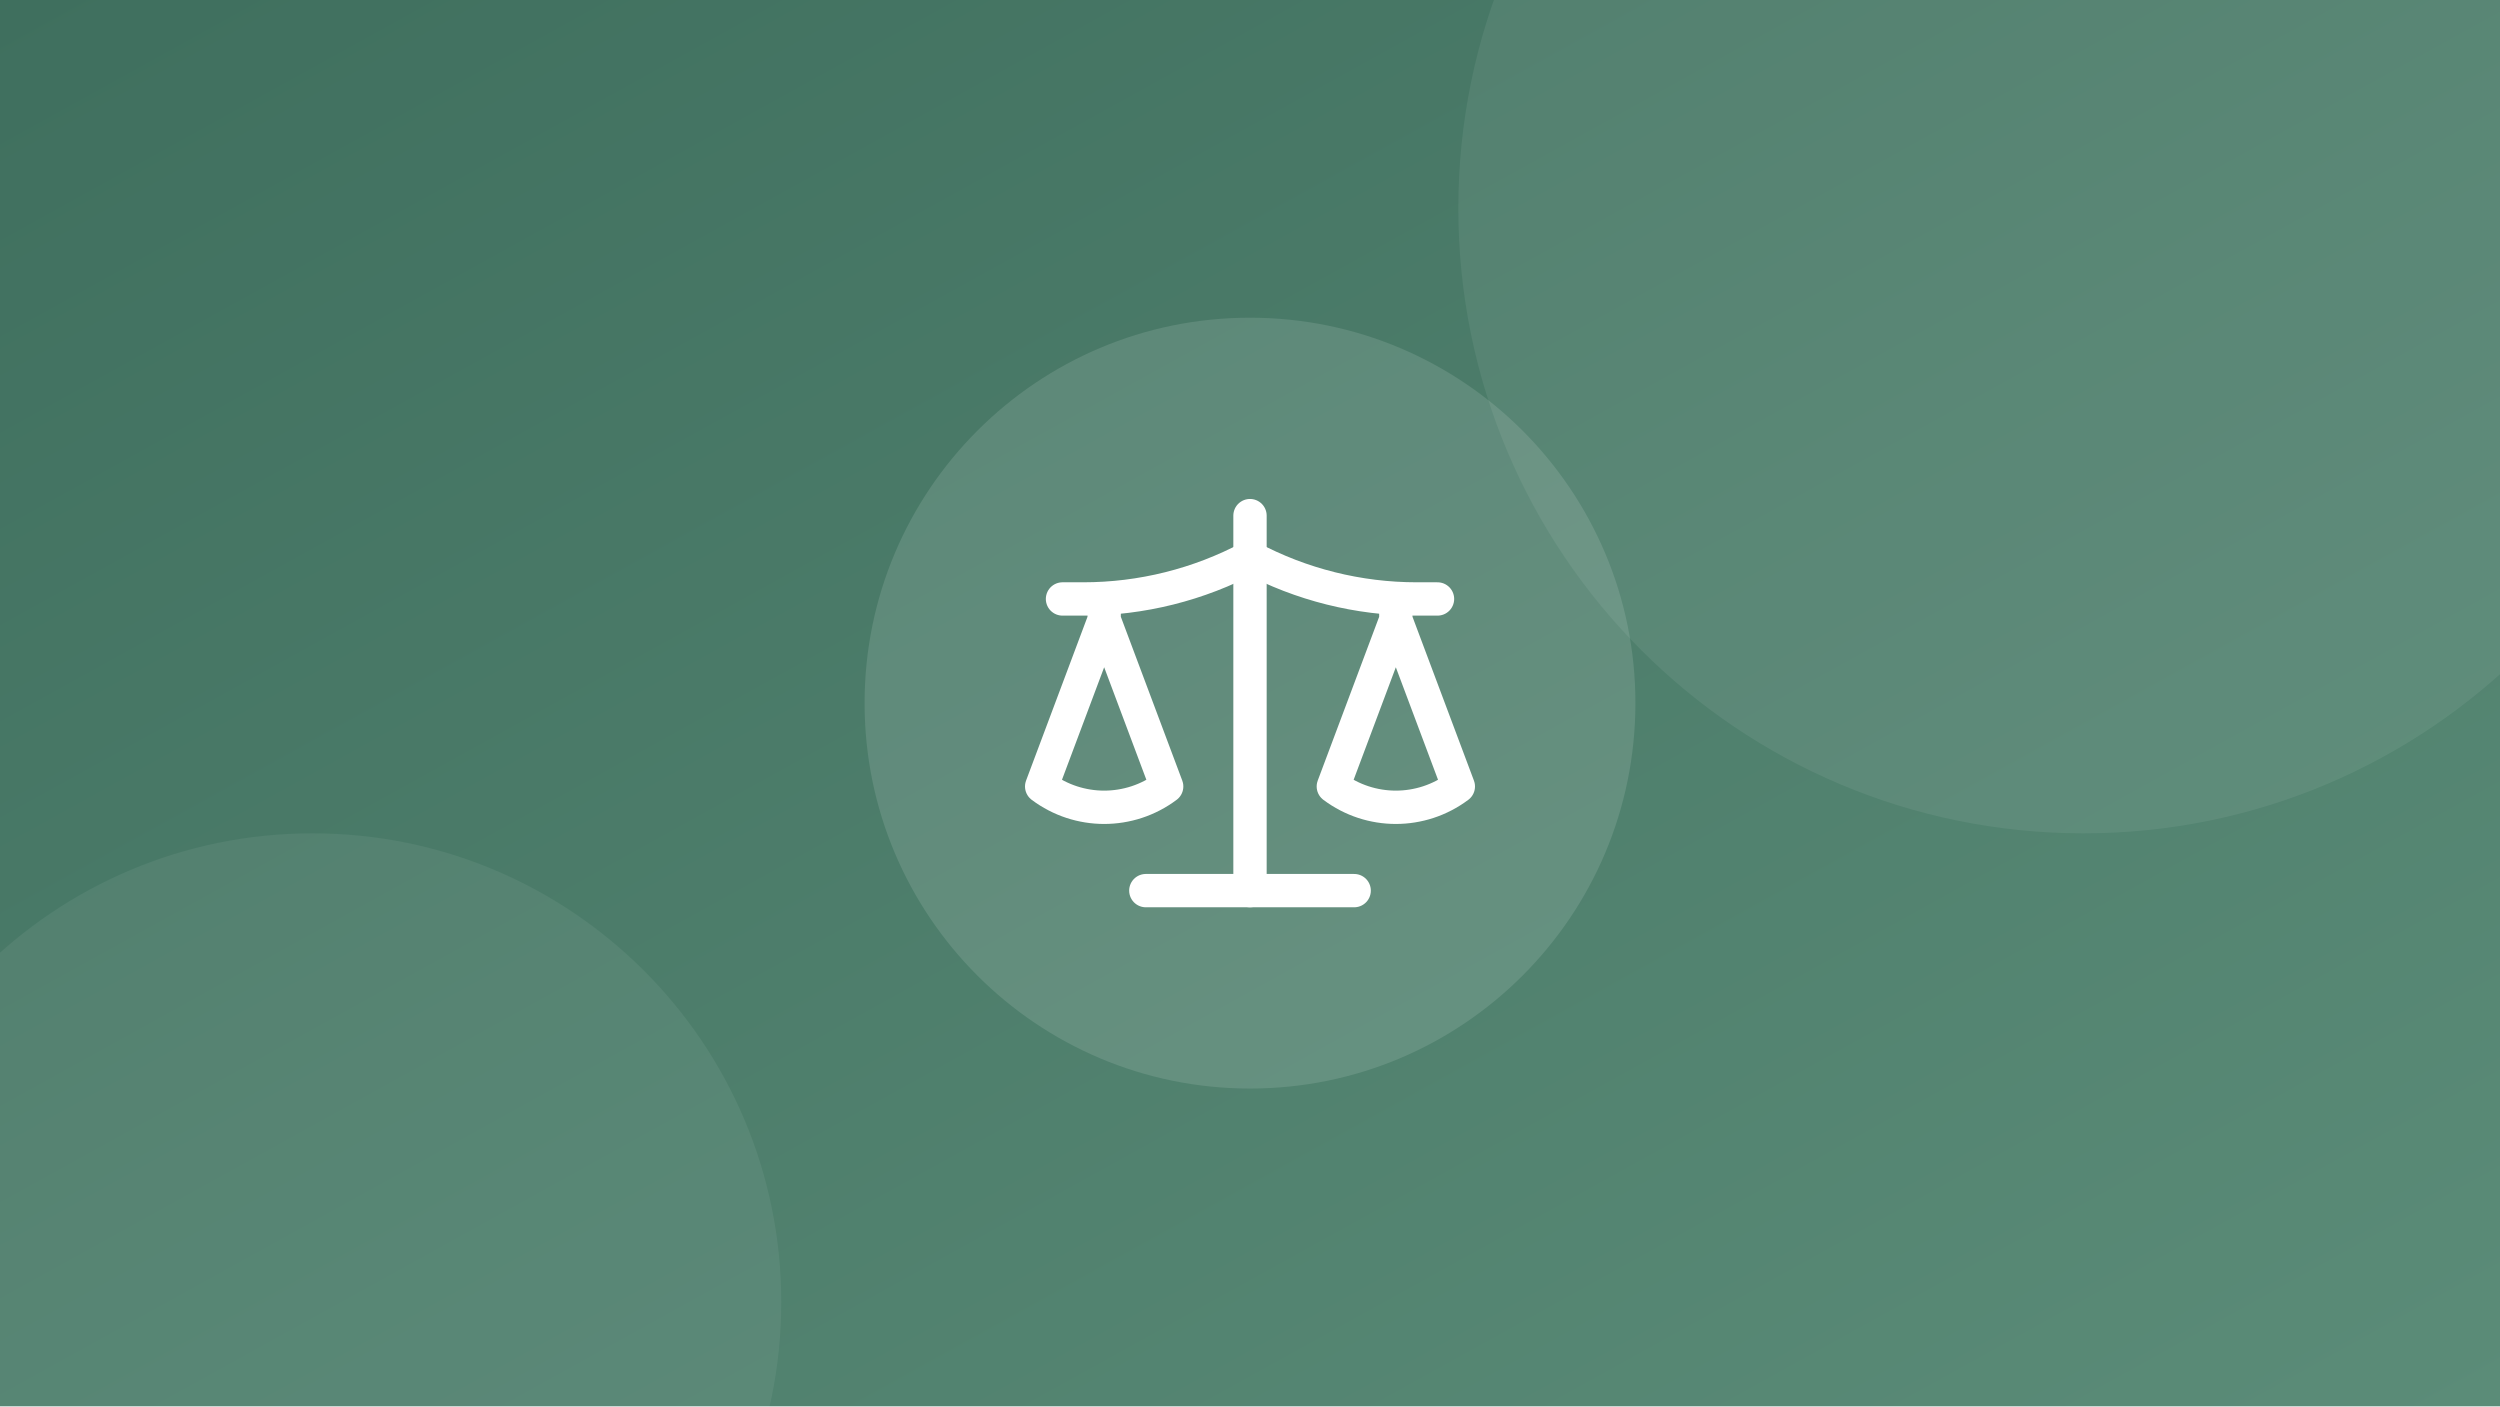
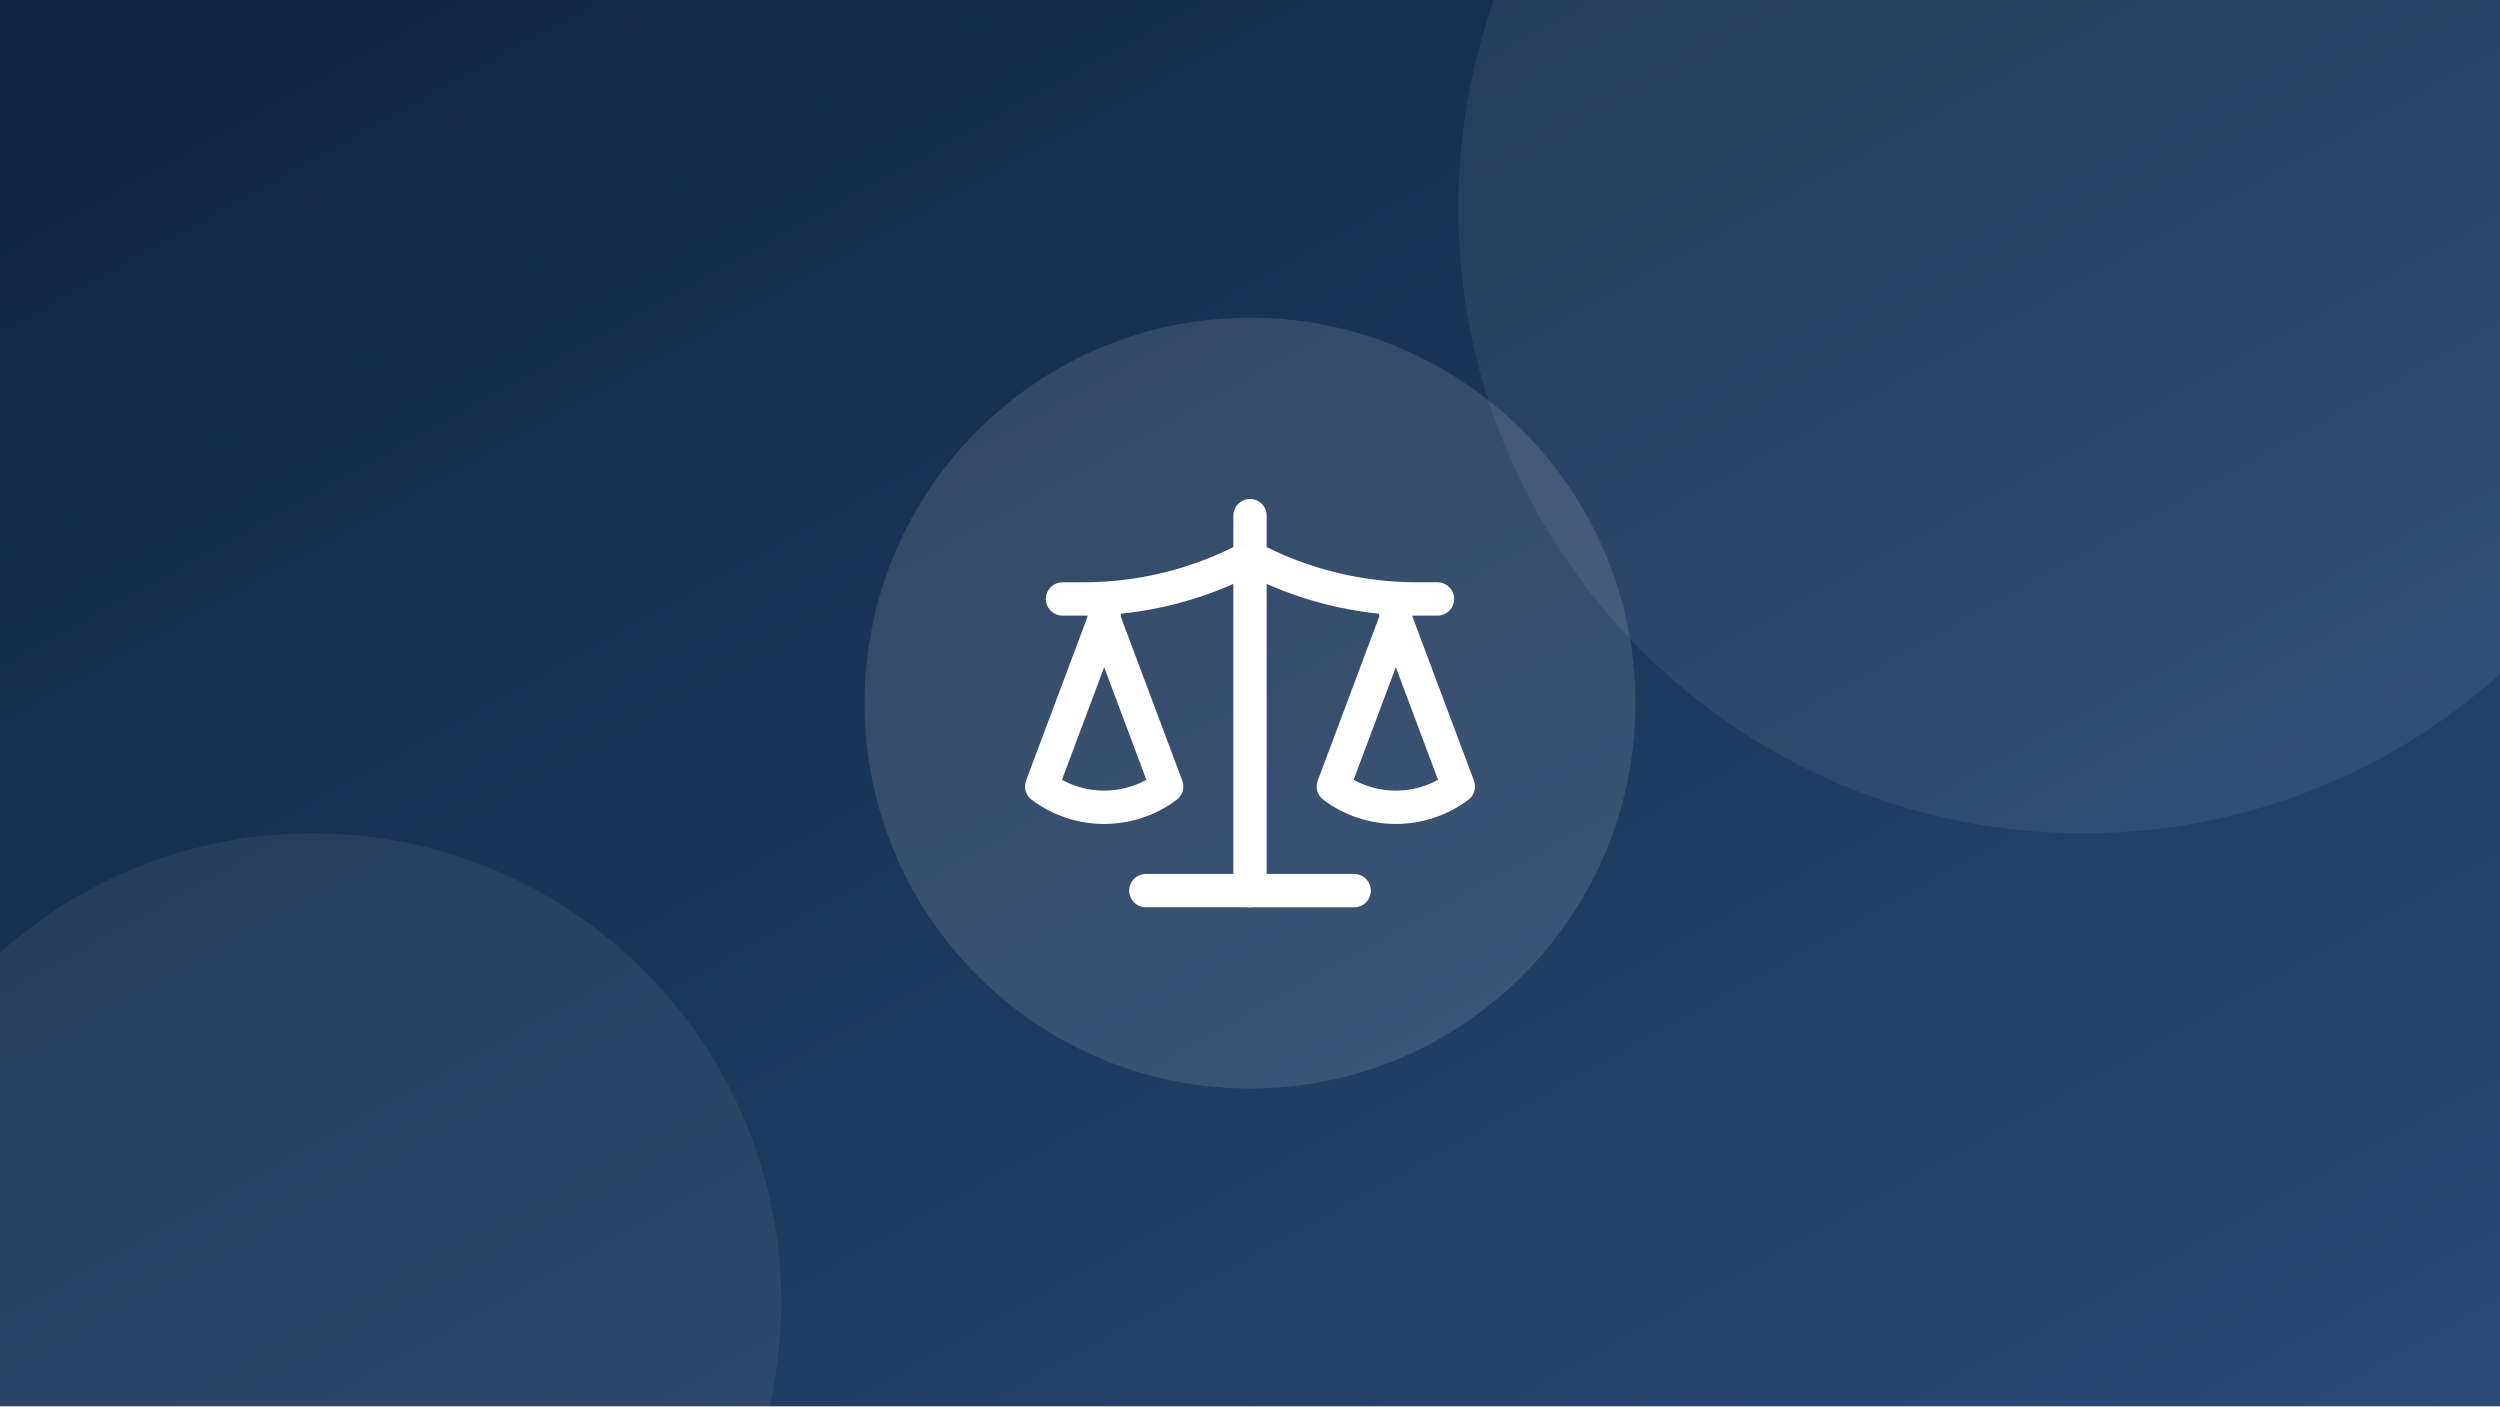
<svg xmlns="http://www.w3.org/2000/svg" viewBox="0 0 480 270" width="480" height="270" role="img" aria-hidden="true">
  <defs>
    <linearGradient id="g" x1="0" y1="0" x2="1" y2="1">
-       <stop offset="0" stop-color="#3F6F5E" />
-       <stop offset="1" stop-color="#5B8C78" />
+       <stop offset="0" stop-color="#0F2440" />
+       <stop offset="1" stop-color="#2A4A78" />
    </linearGradient>
  </defs>
  <rect width="480" height="270" fill="url(#g)" />
  <circle cx="400" cy="40" r="120" fill="#fff" fill-opacity=".07" />
  <circle cx="60" cy="250" r="90" fill="#fff" fill-opacity=".06" />
  <circle cx="240" cy="135" r="74" fill="#fff" fill-opacity=".12" />
  <g transform="translate(192 87) scale(4)" fill="none" stroke="#fff" stroke-width="1.6" stroke-linecap="round" stroke-linejoin="round">
    <path d="M12 3v18" />
    <path d="m19 8 3 8a5 5 0 0 1-6 0zV7" />
    <path d="M3 7h1a17 17 0 0 0 8-2 17 17 0 0 0 8 2h1" />
    <path d="m5 8 3 8a5 5 0 0 1-6 0zV7" />
    <path d="M7 21h10" />
  </g>
</svg>
